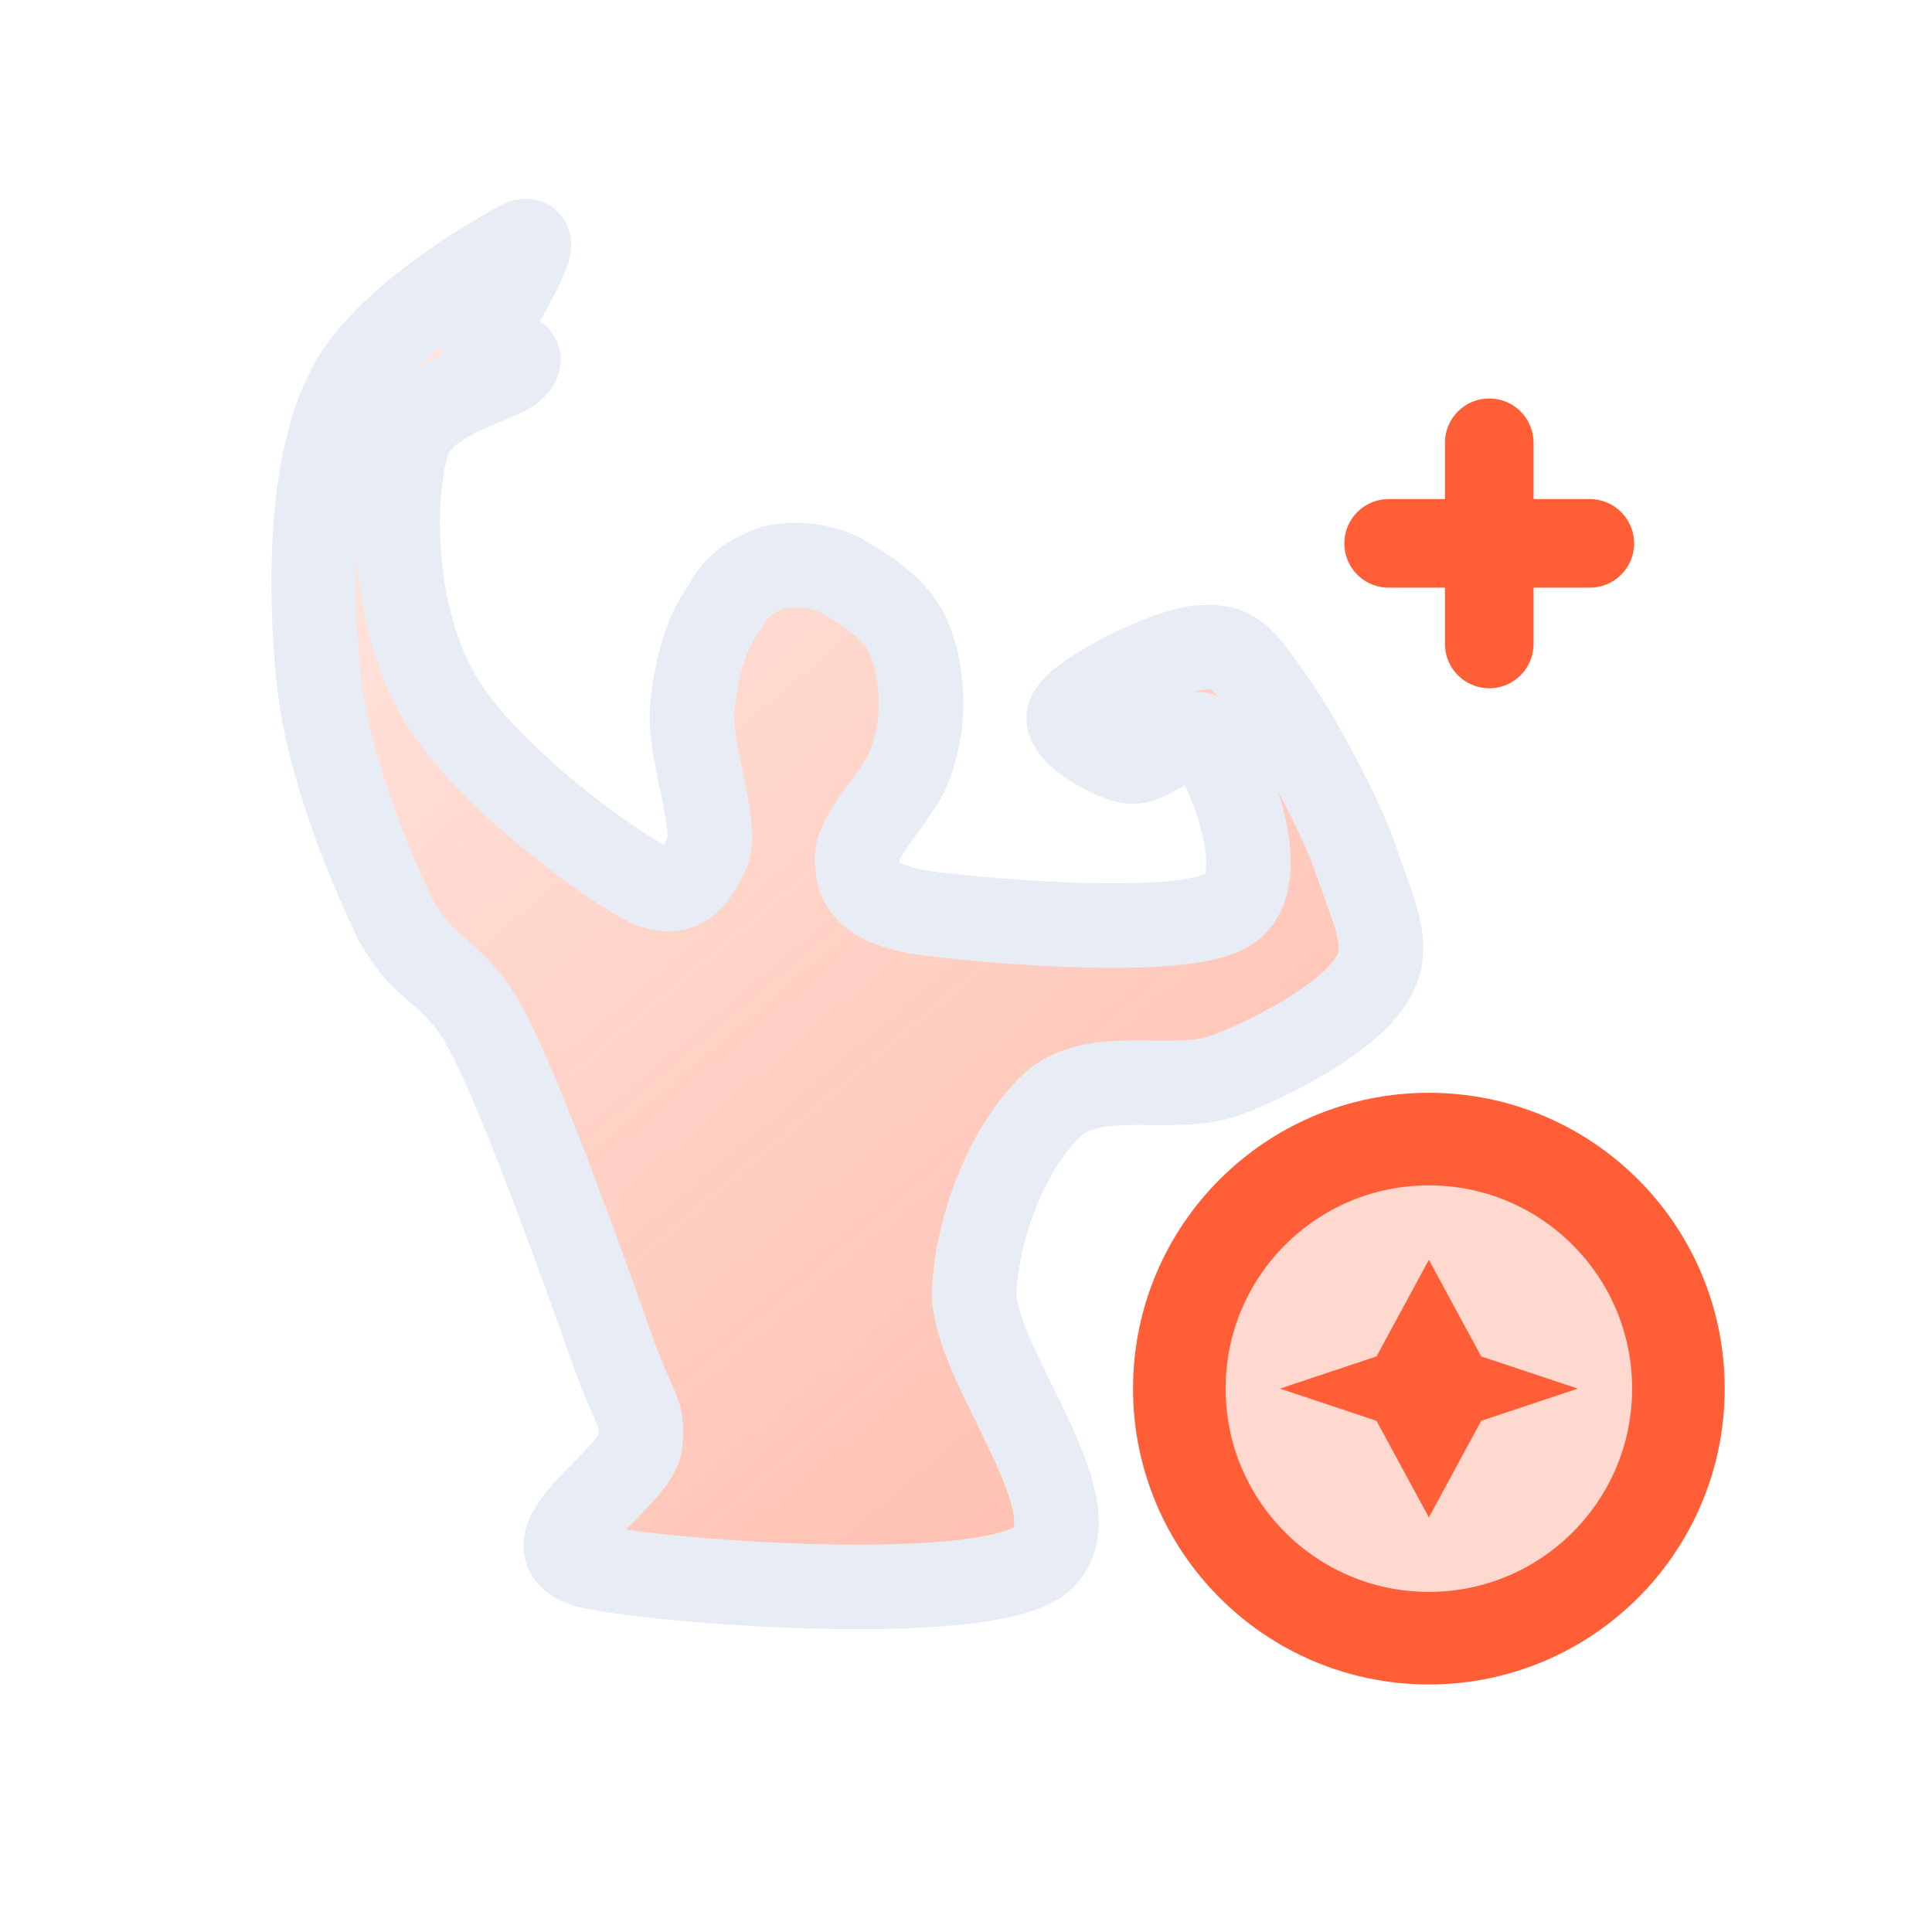
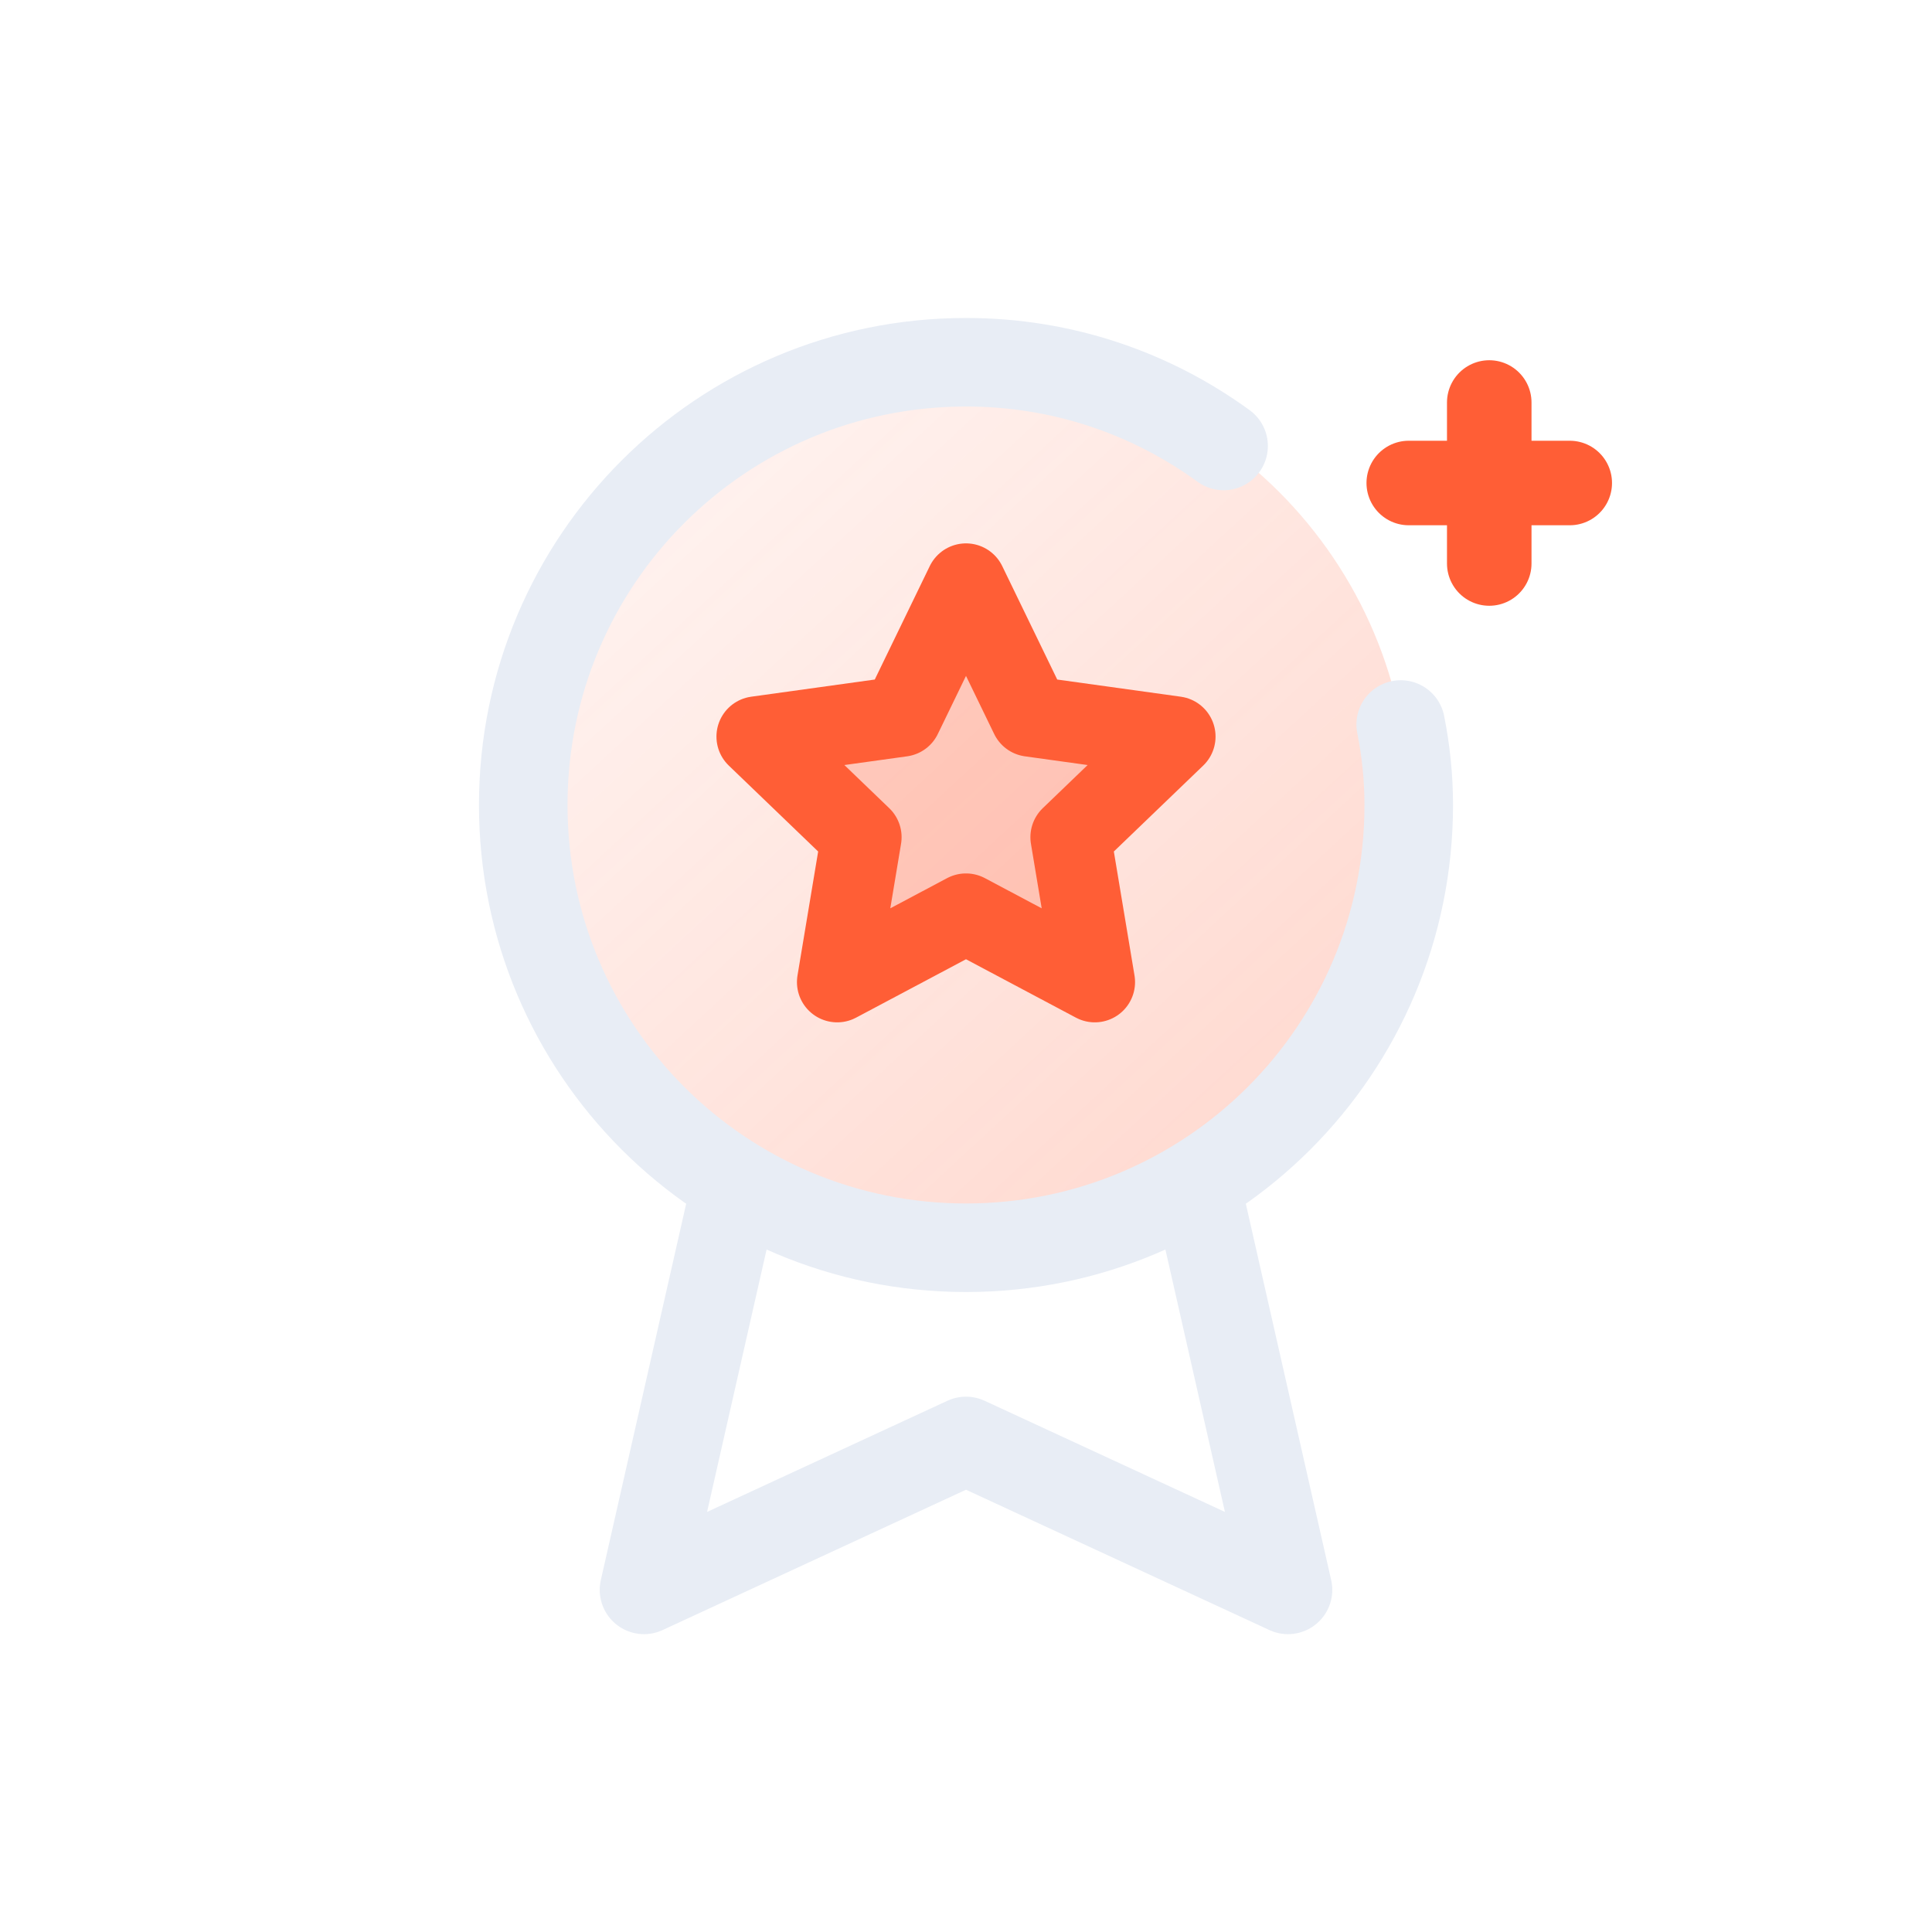
<svg xmlns="http://www.w3.org/2000/svg" viewBox="0 0 48 48" fill="none">
  <defs>
-     <linearGradient id="coa-ach-blush" x1="8" y1="7" x2="36" y2="40" gradientUnits="userSpaceOnUse">
-       <stop offset="0" stop-color="#FF5E36" stop-opacity="0.14" />
-       <stop offset="1" stop-color="#FF5E36" stop-opacity="0.44" />
+     <linearGradient id="coa-ach-blush" x1="12" y1="8" x2="36" y2="34" gradientUnits="userSpaceOnUse">
+       <stop offset="0" stop-color="#FF5E36" stop-opacity="0.04" />
+       <stop offset="1" stop-color="#FF5E36" stop-opacity="0.28" />
    </linearGradient>
  </defs>
-   <path fill-rule="evenodd" clip-rule="evenodd" d="M13 6C13.6 5.8 12.1 8 12 8.5 12 9 13.2 8.6 12.8 9.1 12.5 9.5 10.4 9.8 10.1 11.1 9.7 12.5 9.8 15.3 10.8 17.1 11.7 18.9 14.6 21.1 15.8 21.8 16.9 22.5 17.3 21.8 17.6 21.1 17.8 20.4 17.1 18.6 17.2 17.6 17.3 16.5 17.6 15.6 18 15.1 18.3 14.5 18.7 14.3 19.2 14.1 19.7 14 20.3 14 20.9 14.3 21.4 14.6 22.3 15.1 22.6 15.9 22.9 16.6 23 17.8 22.7 18.7 22.5 19.7 21.2 20.7 21.3 21.4 21.3 22 21.6 22.5 23.1 22.7 24.7 22.9 29.4 23.3 30.5 22.6 31.7 21.9 30.5 19 30 18.4 29.6 17.8 28.6 19.1 28 18.9 27.5 18.8 26.3 18.1 26.6 17.7 26.9 17.2 28.9 16.2 29.7 16.1 30.5 16 30.8 16.2 31.4 17.1 32.1 18 33.3 20.2 33.7 21.4 34.1 22.6 34.6 23.5 34.1 24.3 33.6 25.2 31.8 26.2 30.5 26.7 29.2 27.2 27.3 26.5 26.2 27.4 25.2 28.3 24.3 30.2 24.2 32.1 24.2 34 27.4 37.6 25.8 38.8 24.2 39.9 16.3 39.3 14.6 38.9 12.9 38.4 15.7 36.8 15.9 35.9 16 35 15.8 35.2 15.2 33.5 14.6 31.8 13.1 27.6 12.2 25.8 11.3 24 10.6 24.3 9.8 22.8 9.1 21.3 8.1 18.9 7.9 16.7 7.7 14.6 7.7 11.6 8.6 9.8 9.4 8 12.4 6.3 13 6Z" fill="url(#coa-ach-blush)" stroke="#E8EDF5" stroke-width="2.1" stroke-linejoin="round" />
-   <circle cx="35.5" cy="34.5" r="6.2" fill="#FF5E36" fill-opacity="0.24" stroke="#FF5E36" stroke-width="2.3" />
-   <path d="M35.5 31.3L36.8 33.7L39.2 34.5L36.8 35.3L35.5 37.7L34.2 35.3L31.8 34.5L34.2 33.7L35.5 31.3Z" fill="#FF5E36" />
-   <path d="M37 11V16M34.5 13.5H39.5" stroke="#FF5E36" stroke-width="2.2" stroke-linecap="round" />
+   <circle cx="24" cy="20" r="11" fill="url(#coa-ach-blush)" />
+   <path d="M18.2 29.8L16 39.5L24 35.8L32 39.5L29.8 29.8" stroke="#E8EDF5" stroke-width="2.2" stroke-linecap="round" stroke-linejoin="round" />
+   <path d="M34.8 18C34.93 18.65 35 19.32 35 20C35 26.08 30.08 31 24 31C17.92 31 13 26.08 13 20C13 13.92 17.92 9 24 9C26.4 9 28.6 9.77 30.4 11.08" stroke="#E8EDF5" stroke-width="2.2" stroke-linecap="round" />
+   <path d="M24 14.5L25.6 17.8L29.2 18.3L26.6 20.8L27.2 24.4L24 22.7L20.8 24.4L21.4 20.8L18.8 18.3L22.4 17.8L24 14.5Z" fill="#FF5E36" fill-opacity="0.24" stroke="#FF5E36" stroke-width="2" stroke-linejoin="round" />
+   <path d="M37 10V14M35 12H39" stroke="#FF5E36" stroke-width="2.1" stroke-linecap="round" />
</svg>
